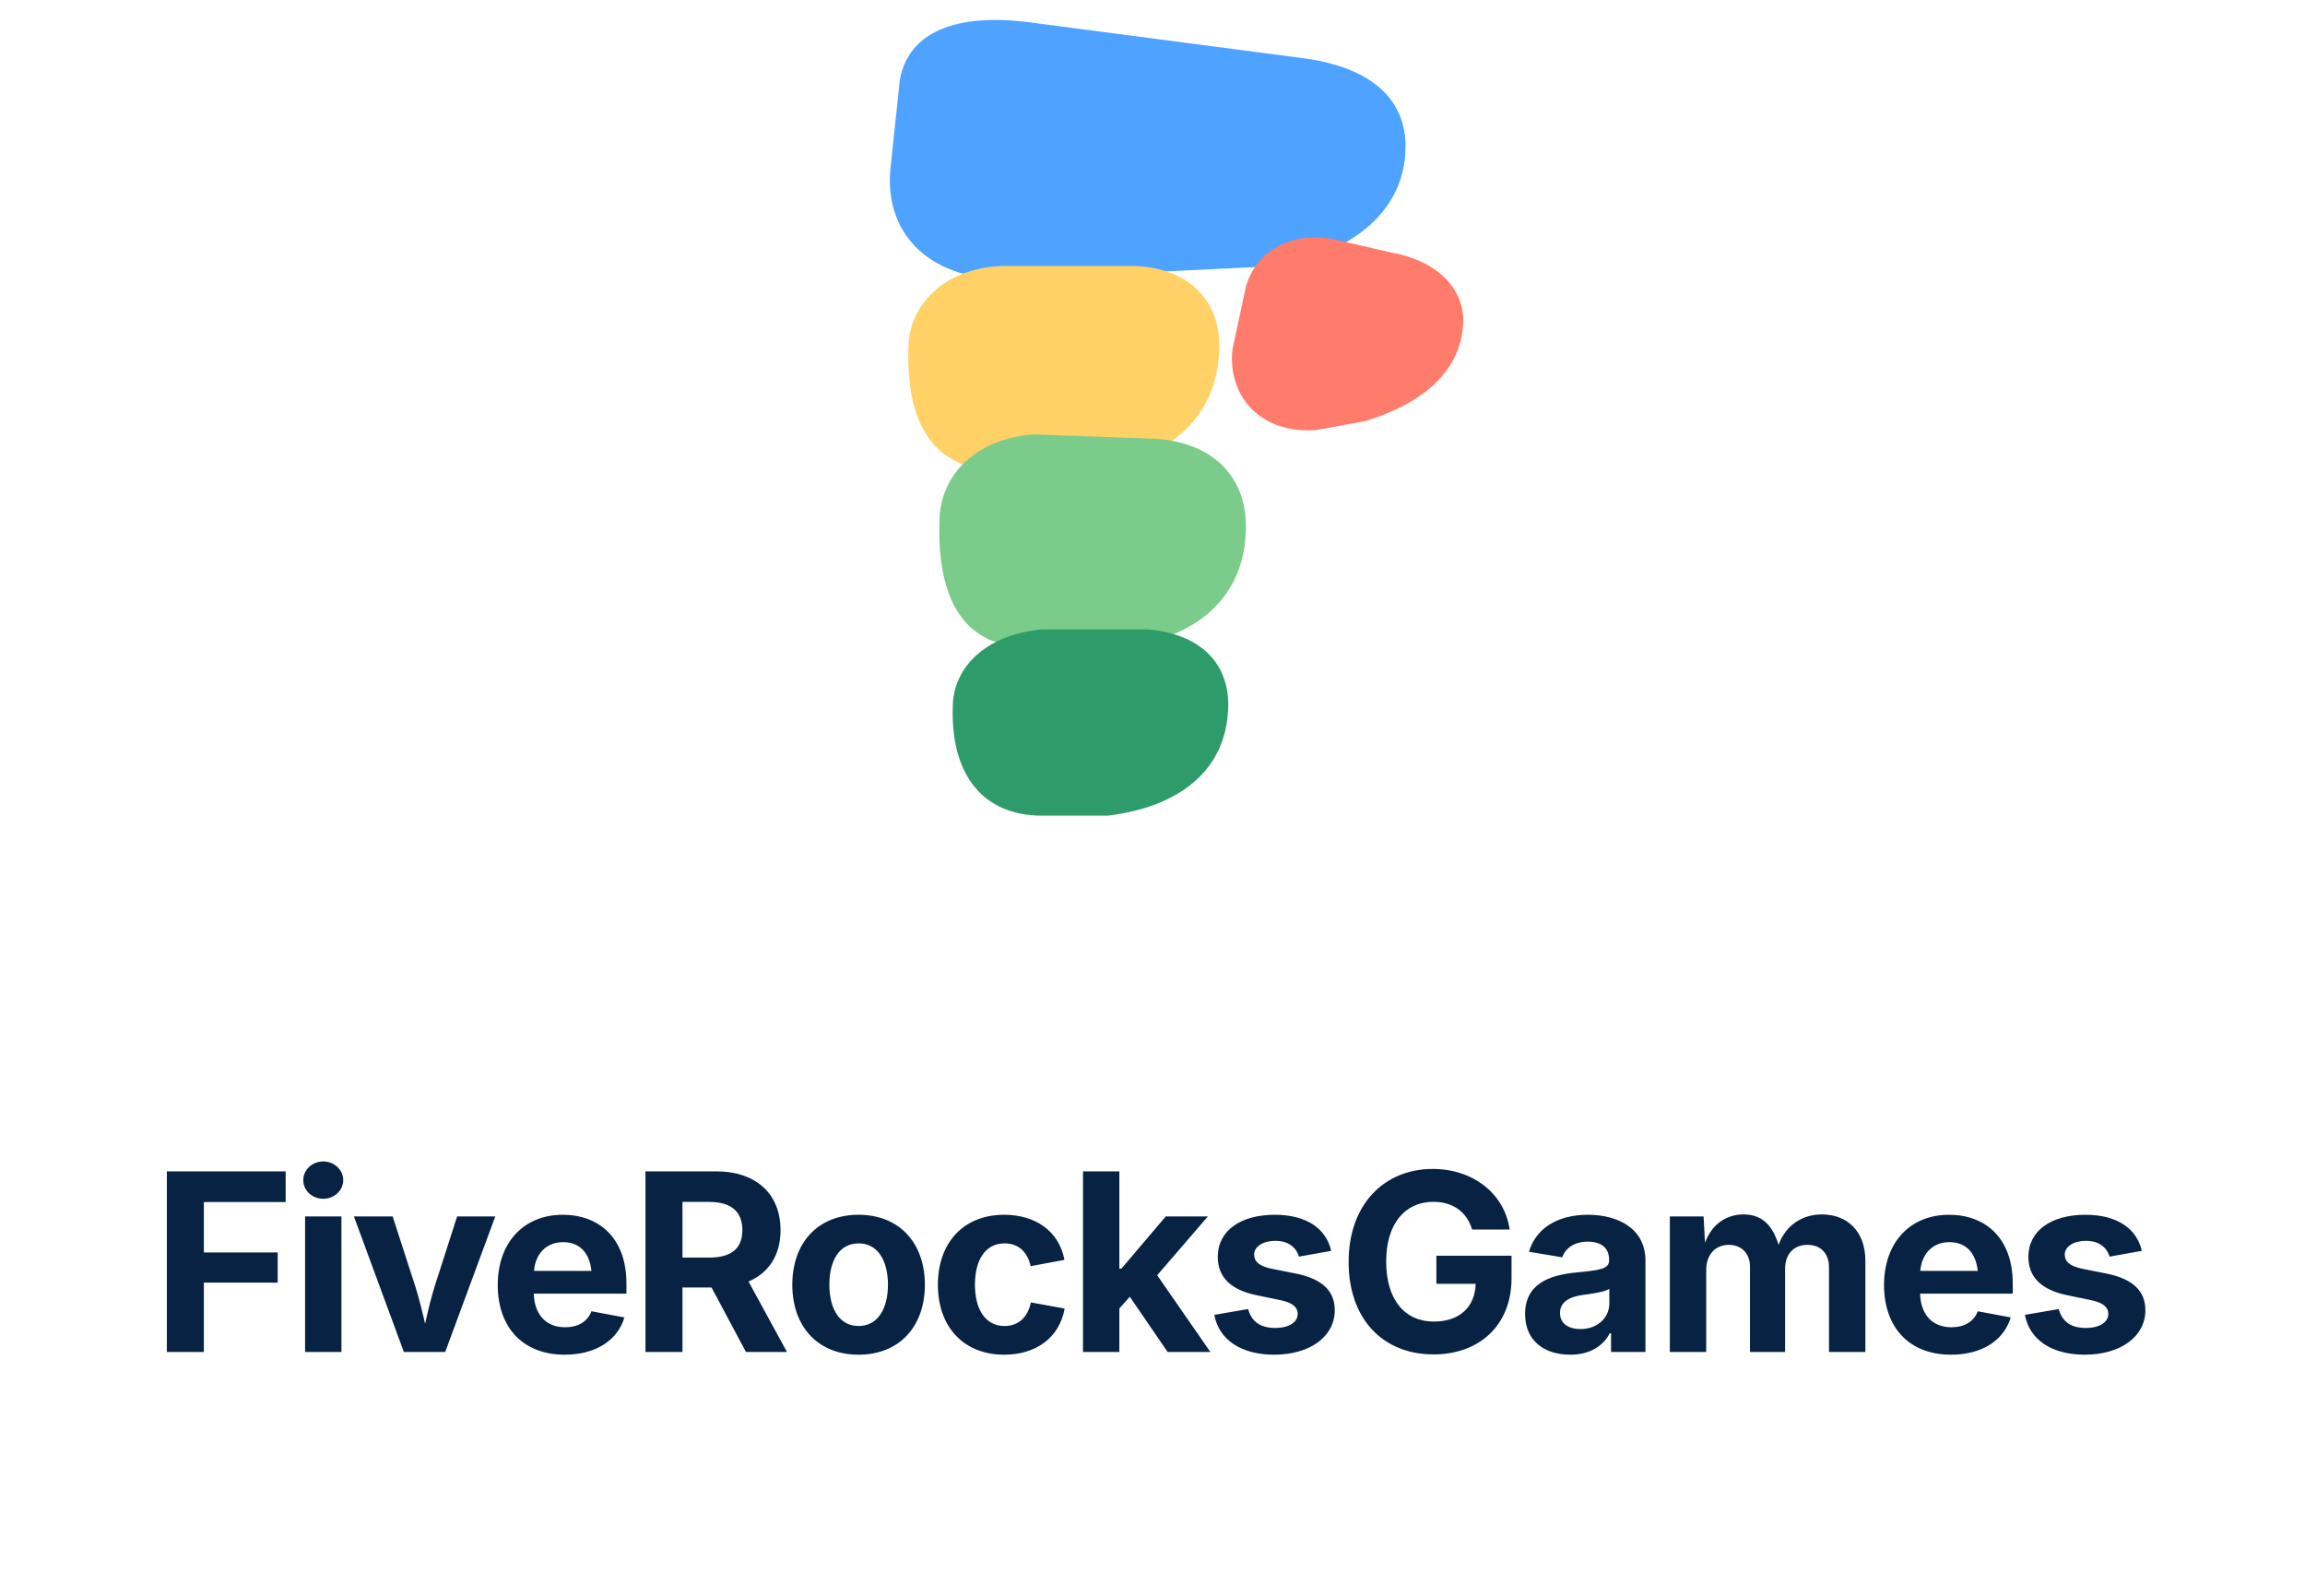
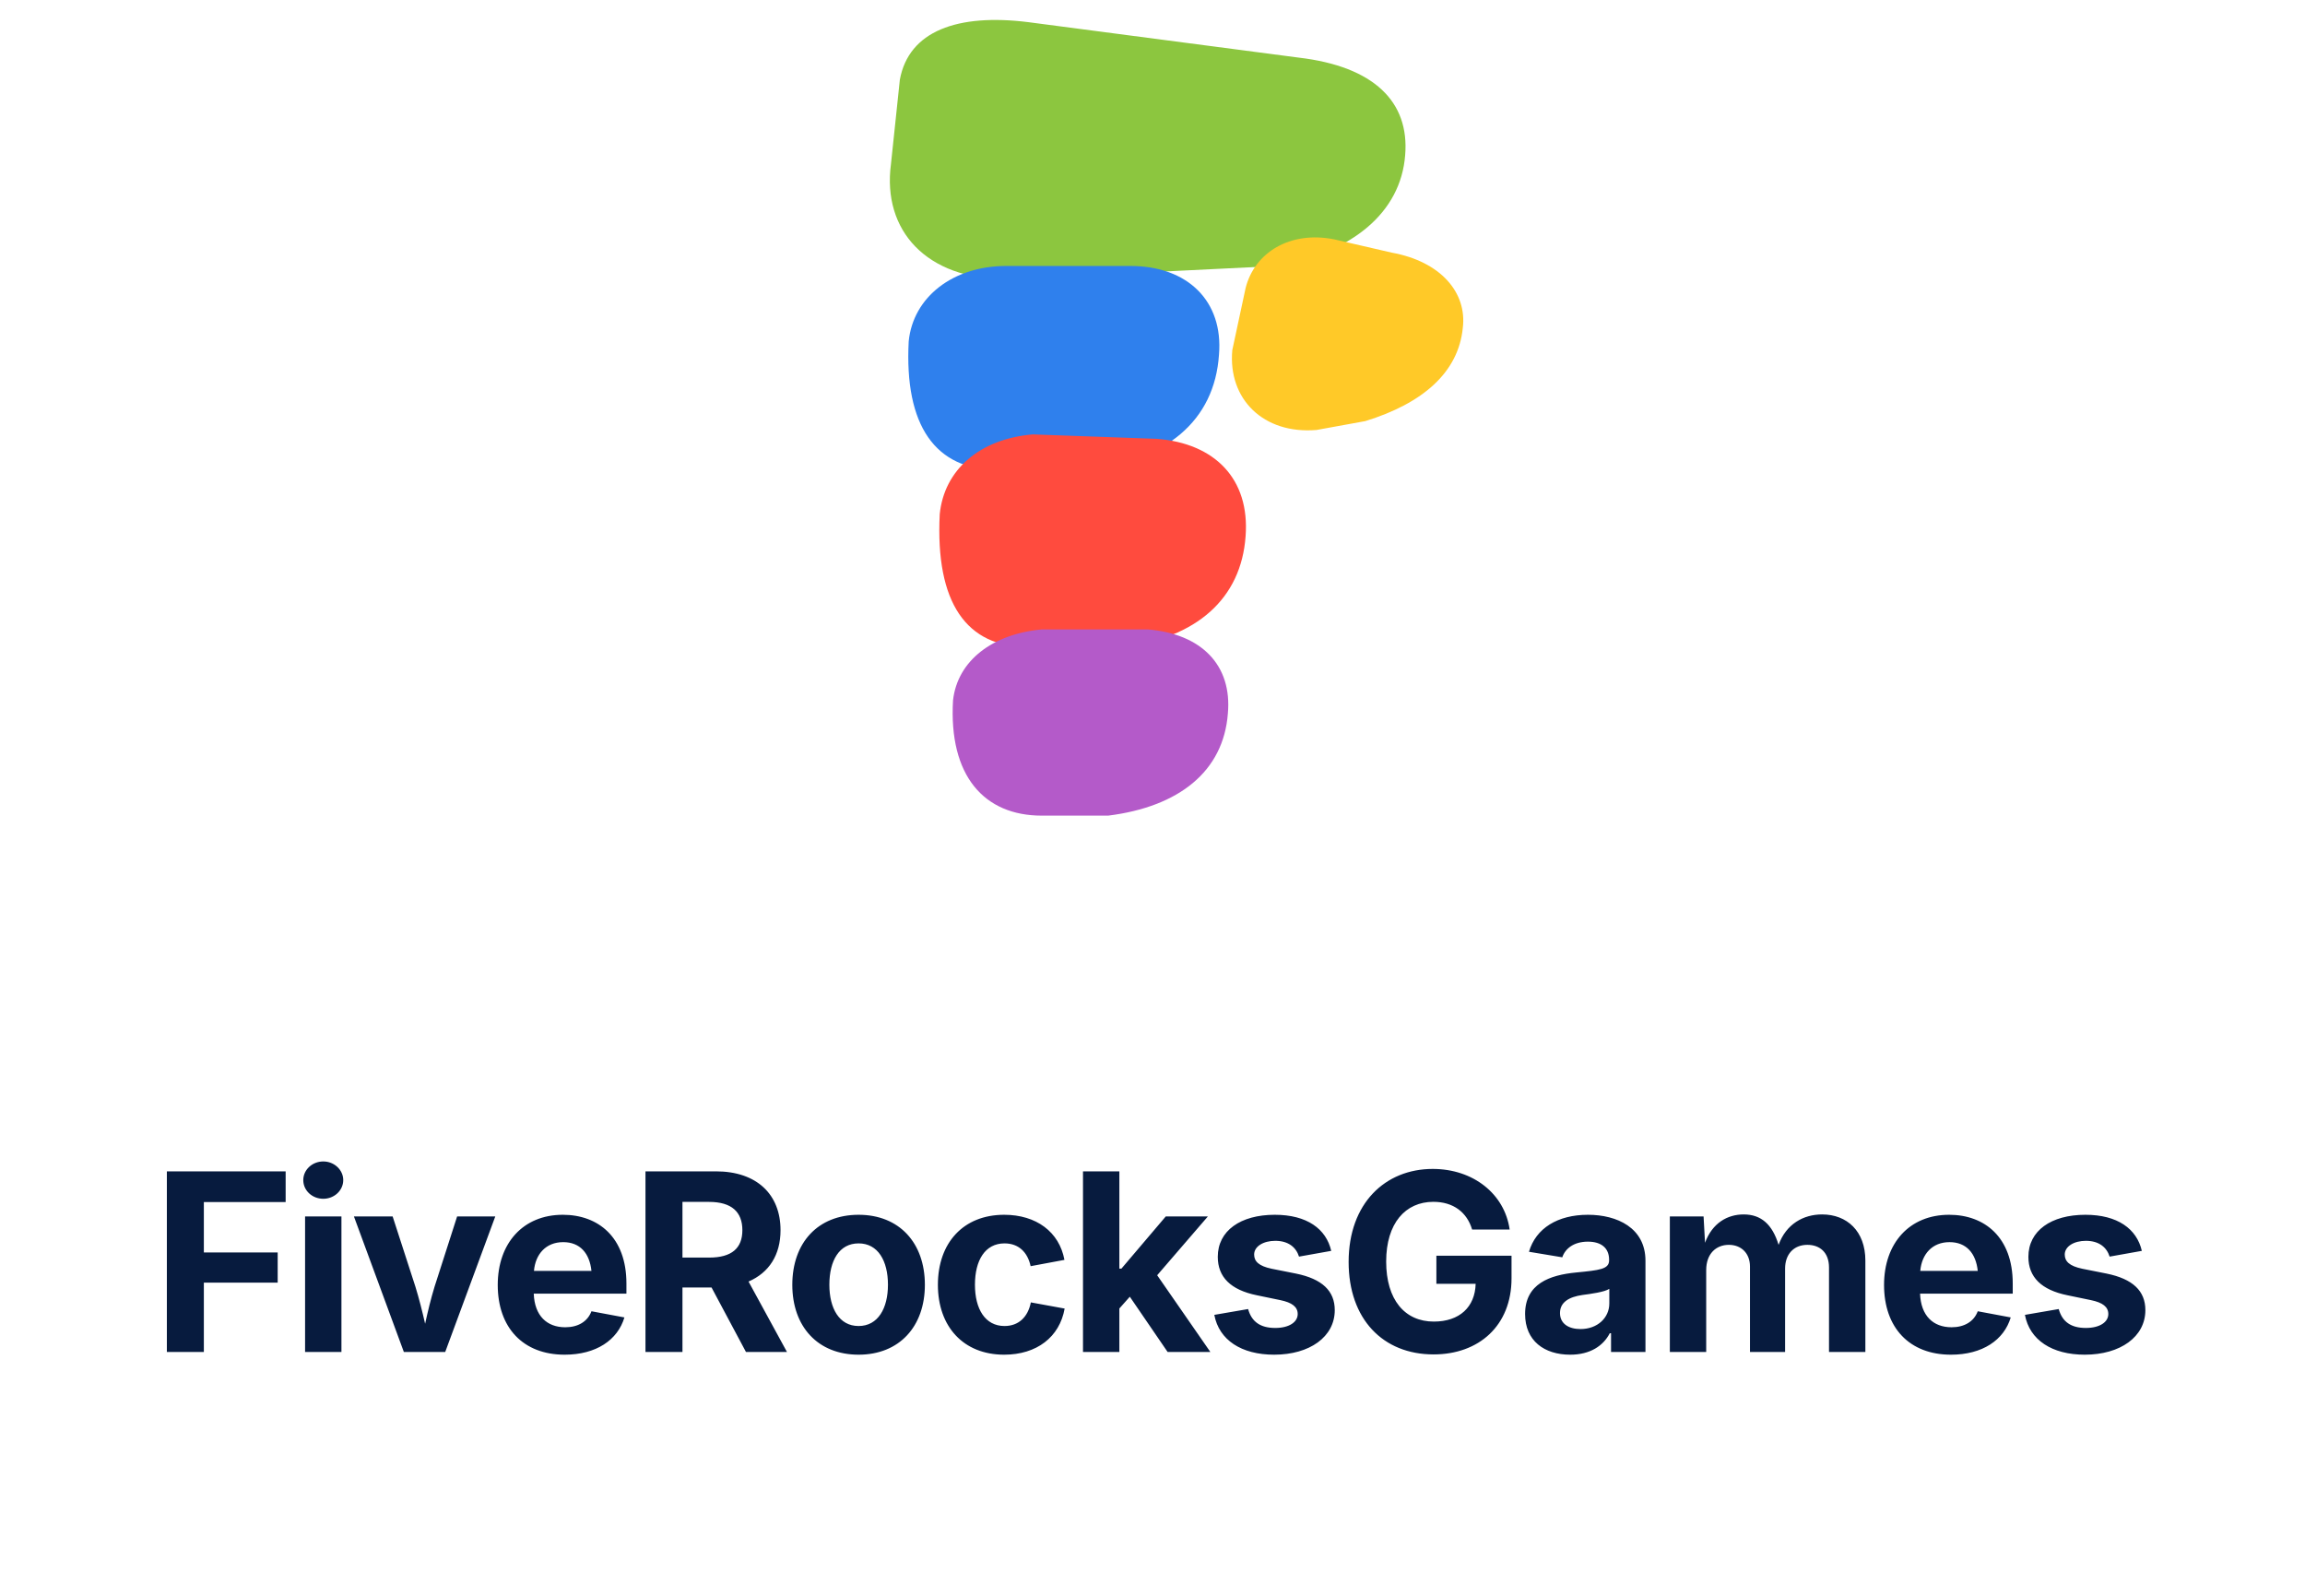
<svg xmlns="http://www.w3.org/2000/svg" viewBox="0 0 520 360" role="img" aria-label="FiveRocksGames">
  <g transform="translate(185 0)">
-     <path fill="#4DA3FF" d="M18 18C20 7 31 3 47 5l61 8c17 2 25 10 24 22-1 13-12 22-29 25l-61 3C24 63 14 52 16 37l2-19z" />
-     <path fill="#FFD166" d="M20 77c1-10 10-17 22-17h28c13 0 21 8 20 20-1 15-12 24-30 26H40c-14 0-21-10-20-29z" />
-     <path fill="#FF7B6B" d="M96 65c2-8 10-13 20-11l13 3c11 2 17 9 16 17-1 10-9 17-22 21l-11 2c-12 1-20-7-19-18l3-14z" />
-     <path fill="#7BCB8B" d="M27 116c1-10 9-17 21-18l28 1c13 1 21 9 20 22-1 14-11 23-28 25H47c-14 0-21-10-20-30z" />
-     <path fill="#2E9C6A" d="M30 158c1-9 9-15 20-16h24c12 1 19 8 18 19-1 13-11 21-27 23H50c-13 0-21-9-20-26z" />
+     <path fill="#8CC63F" d="M18 18C20 7 31 3 47 5l61 8c17 2 25 10 24 22-1 13-12 22-29 25l-61 3C24 63 14 52 16 37l2-19z" />
+     <path fill="#2F80ED" d="M20 77c1-10 10-17 22-17h28c13 0 21 8 20 20-1 15-12 24-30 26H40c-14 0-21-10-20-29z" />
+     <path fill="#FFC928" d="M96 65c2-8 10-13 20-11l13 3c11 2 17 9 16 17-1 10-9 17-22 21l-11 2c-12 1-20-7-19-18l3-14z" />
+     <path fill="#FF4B3E" d="M27 116c1-10 9-17 21-18l28 1c13 1 21 9 20 22-1 14-11 23-28 25H47c-14 0-21-10-20-30z" />
+     <path fill="#B45AC9" d="M30 158c1-9 9-15 20-16h24c12 1 19 8 18 19-1 13-11 21-27 23H50c-13 0-21-9-20-26z" />
  </g>
-   <text x="260" y="305" text-anchor="middle" fill="#072243" font-family="Inter,Segoe UI,Arial,sans-serif" font-size="56" font-weight="700" letter-spacing="-1.5">FiveRocksGames</text>
+   <text x="260" y="305" text-anchor="middle" fill="#071B3E" font-family="Inter,Segoe UI,Arial,sans-serif" font-size="56" font-weight="700" letter-spacing="-1.5">FiveRocksGames</text>
</svg>
